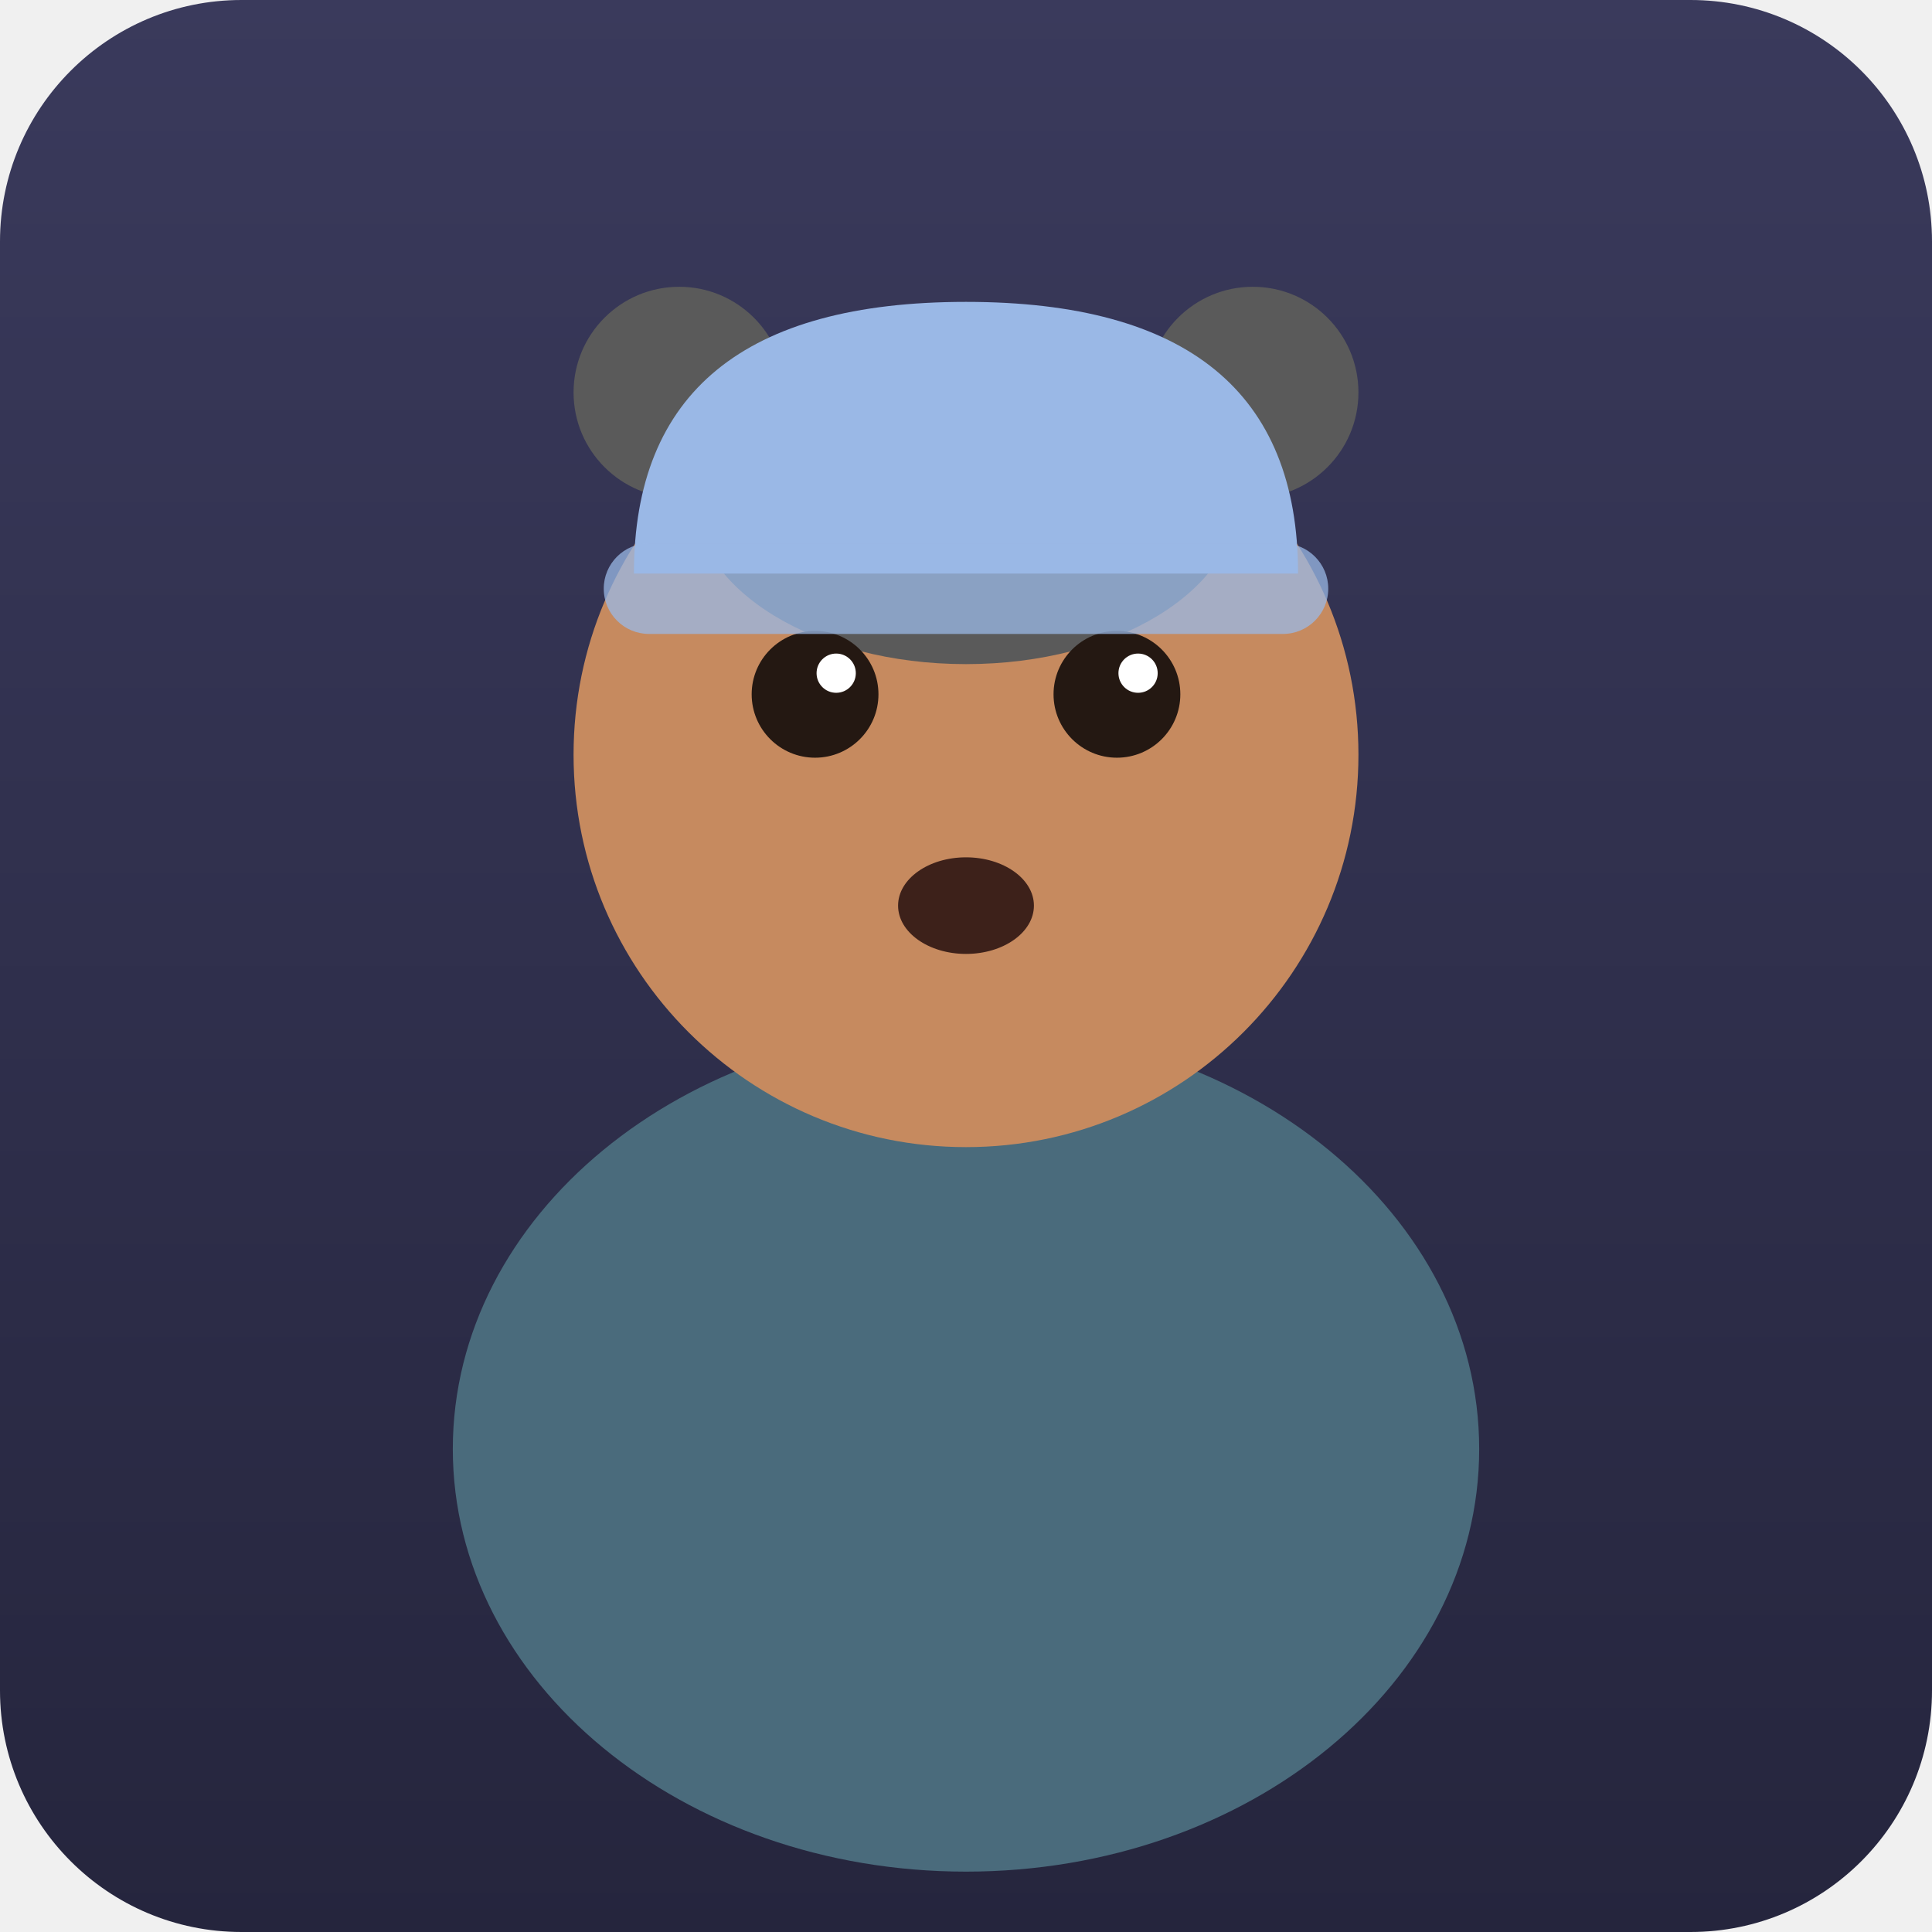
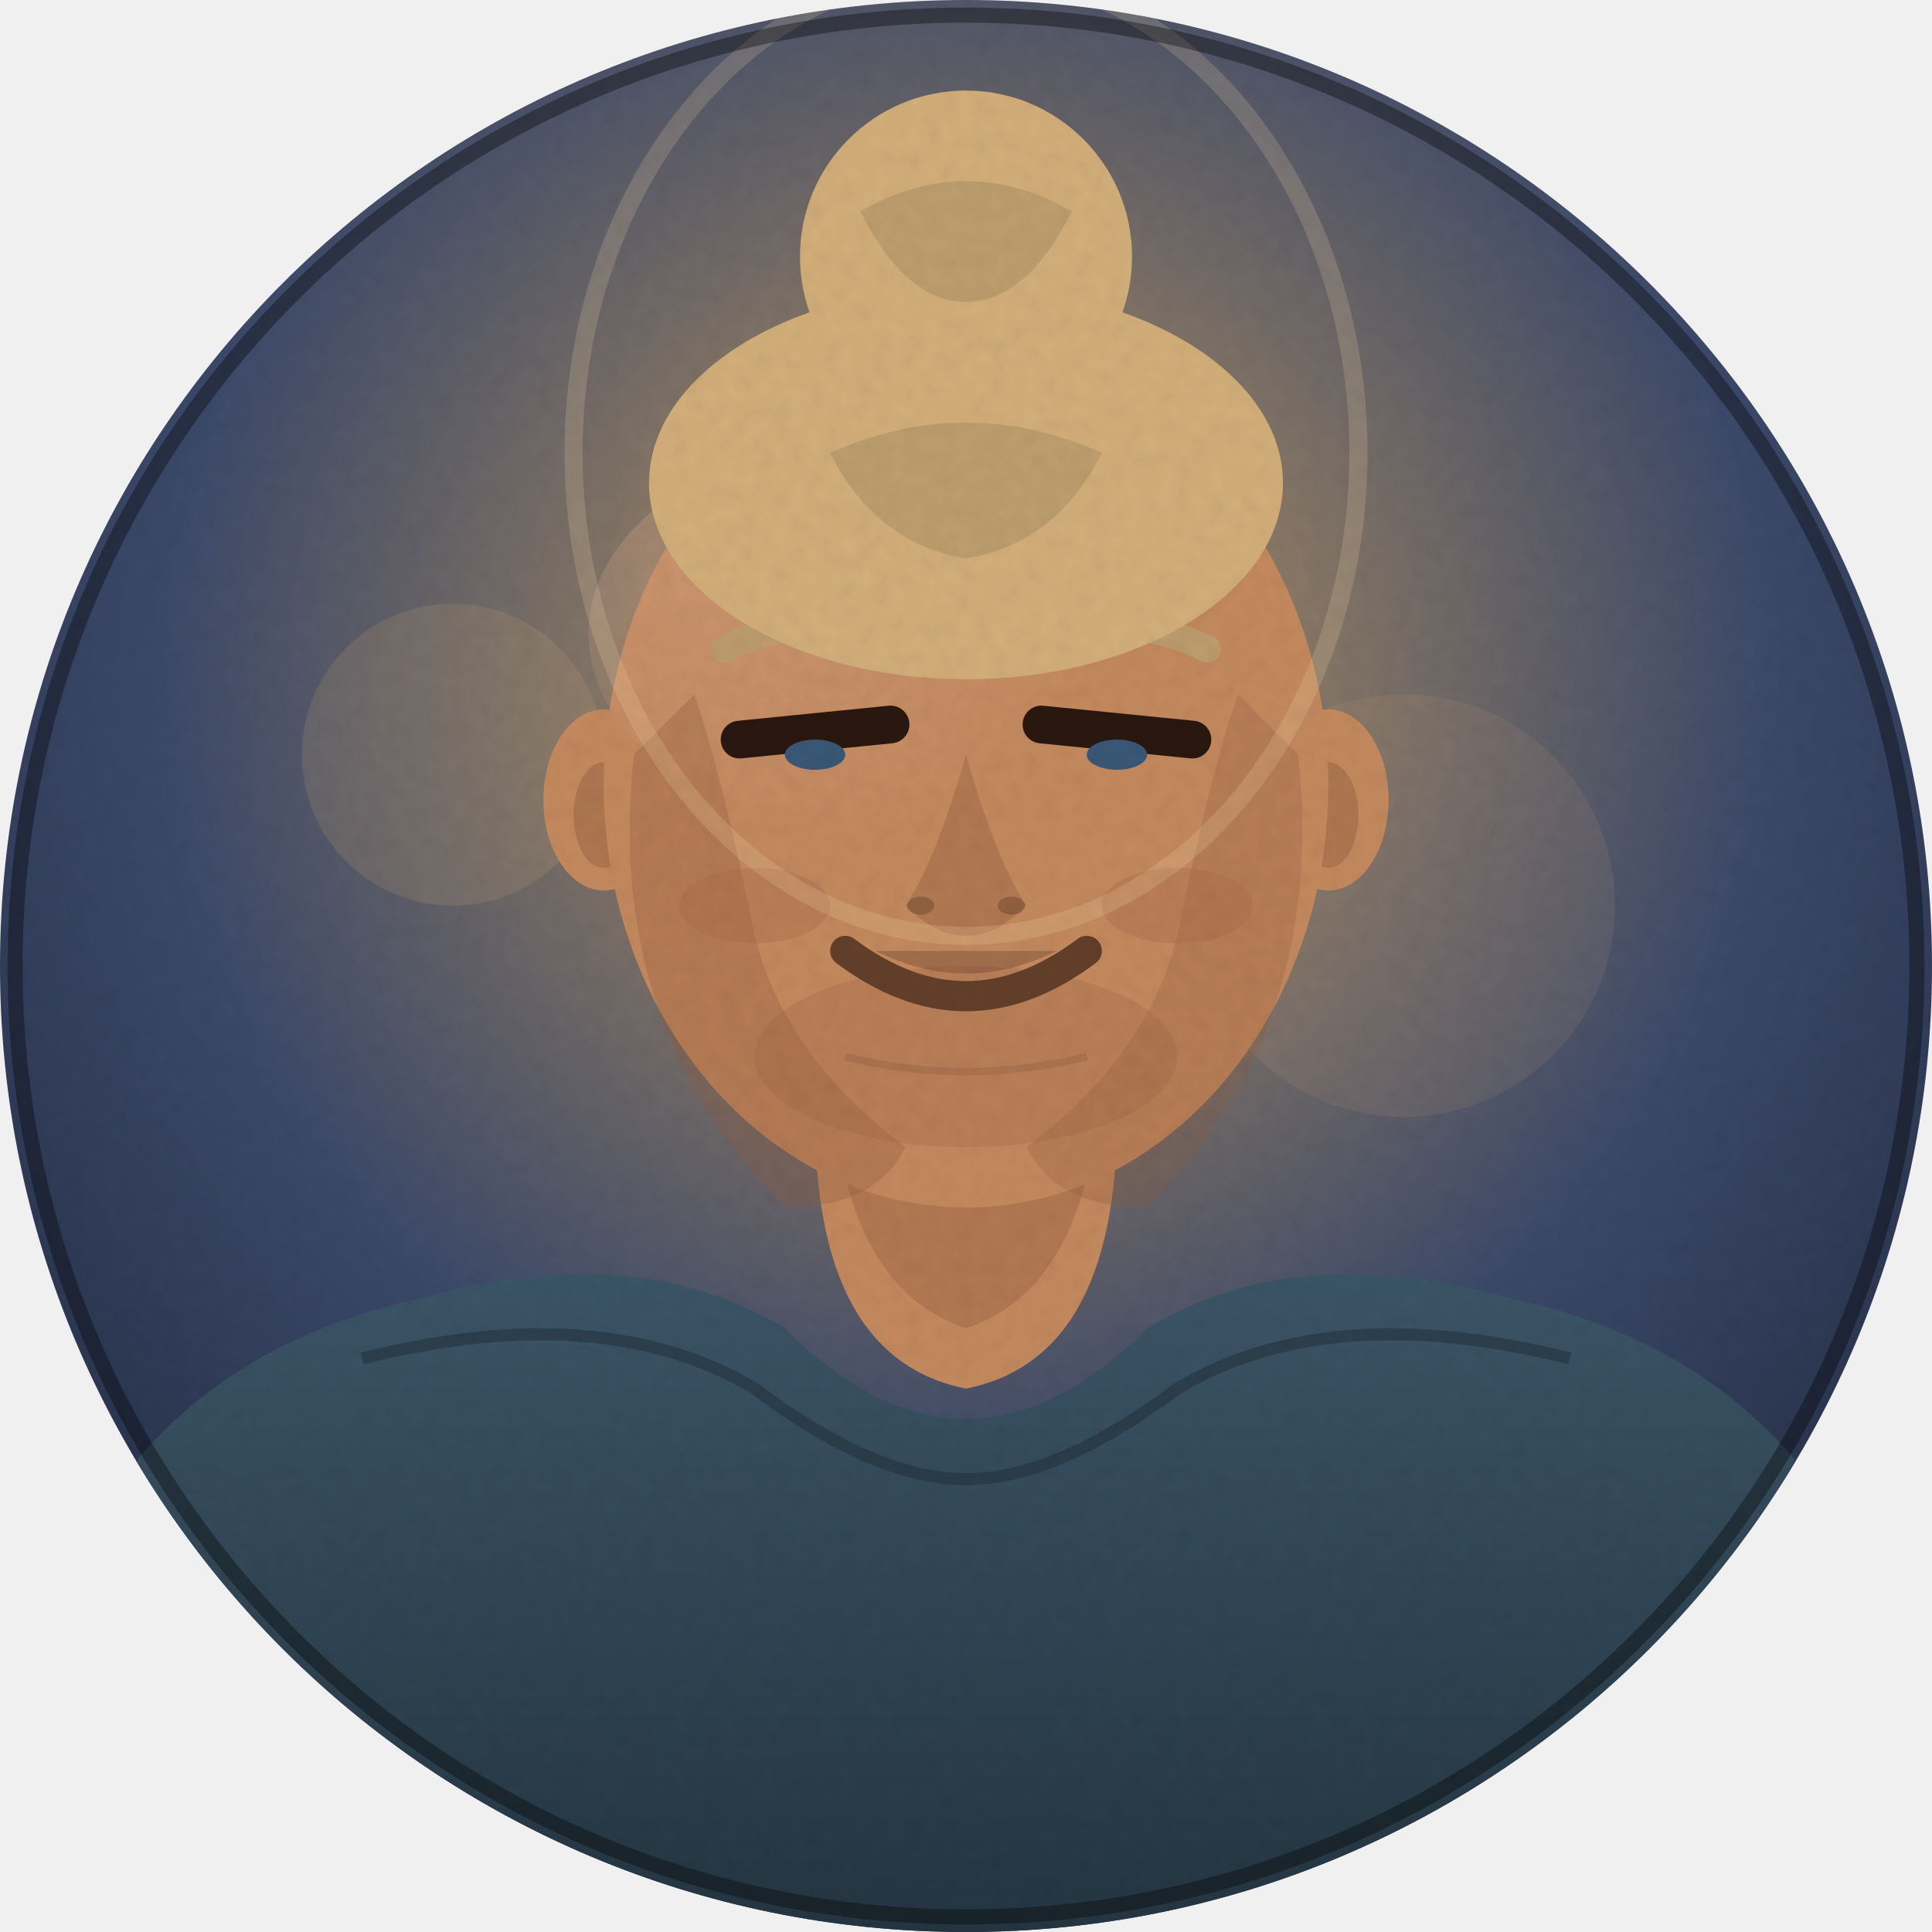
<svg xmlns="http://www.w3.org/2000/svg" viewBox="0 0 128 128" role="img">
  <defs>
-     <linearGradient id="b" x1="0" y1="0" x2="0" y2="1">
-       <stop offset="0" stop-color="#3a3a5c" />
-       <stop offset="1" stop-color="#25253d" />
+     <radialGradient id="bja" cx="0.5" cy="0.35" r="0.75">
+       <stop offset="0" stop-color="#c29a63" />
+       <stop offset="0.55" stop-color="#3c4a6b" />
+       <stop offset="1" stop-color="#1c2438" />
+     </radialGradient>
+     <radialGradient id="fja" cx="0.35" cy="0.25" r="0.85">
+       <stop offset="0" stop-color="#d4a787" stop-opacity="0.45" />
+       <stop offset="1" stop-color="#d4a787" stop-opacity="0" />
+     </radialGradient>
+     <linearGradient id="gja" x1="0" y1="0" x2="0" y2="1">
+       <stop offset="0" stop-color="#3c5668" />
+       <stop offset="1" stop-color="#253642" />
    </linearGradient>
+     <clipPath id="cja">
+       <circle cx="64" cy="64" r="64" />
+     </clipPath>
+     <filter id="pja" x="0%" y="0%" width="100%" height="100%">
+       <feTurbulence type="fractalNoise" baseFrequency="0.9" numOctaves="2" seed="694" />
+       <feColorMatrix values="0 0 0 0 0  0 0 0 0 0  0 0 0 0 0  0 0 0 0.14 0" />
+       <feComposite in2="SourceGraphic" operator="in" />
+     </filter>
  </defs>
-   <rect width="128" height="128" rx="16" fill="url(#b)" />
-   <ellipse cx="64" cy="96" rx="34" ry="28" fill="#4a6b7c" />
-   <circle cx="64" cy="50" r="26" fill="#c68a5f" />
-   <ellipse cx="64" cy="33" rx="18" ry="11" fill="#5a5a5a" />
-   <circle cx="45" cy="26" r="7" fill="#5a5a5a" />
-   <circle cx="83" cy="26" r="7" fill="#5a5a5a" />
-   <circle cx="54" cy="46" r="4.2" fill="#241812" />
-   <circle cx="74" cy="46" r="4.2" fill="#241812" />
-   <circle cx="55.4" cy="44.6" r="1.3" fill="#fff" />
-   <circle cx="75.4" cy="44.6" r="1.3" fill="#fff" />
-   <ellipse cx="64" cy="60" rx="4.5" ry="3.2" fill="#3d211a" />
-   <path d="M42 38 Q42 20 64 20 Q86 20 86 38 Z" fill="#9ab8e6" />
-   <rect x="40" y="36" width="48" height="6" rx="3" fill="#9ab8e6" opacity="0.75" />
+   <g clip-path="url(#cja)">
+     <rect width="128" height="128" fill="url(#bja)" />
+     <circle cx="30" cy="50" r="10" fill="#c8a473" opacity="0.18" />
+     <circle cx="93" cy="60" r="14" fill="#c8a473" opacity="0.12" />
+     <circle cx="31" cy="94" r="8" fill="#c8a473" opacity="0.1" />
+     <path d="M0 128 Q0 92 28 86 Q42 82 52 88 Q58 94 64 94 Q70 94 76 88 Q86 82 100 86 Q128 92 128 128 Z" fill="url(#gja)" />
+     <path d="M24 90 Q40 86 50 92 Q58 98 64 98" stroke="#1f2e38" stroke-width="0.8" fill="none" opacity="0.5" />
+     <path d="M104 90 Q88 86 78 92 Q70 98 64 98" stroke="#1f2e38" stroke-width="0.8" fill="none" opacity="0.5" />
+     <path d="M54 74 Q54 90 64 92 Q74 90 74 74 Z" fill="#c68a5f" />
+     <path d="M56 78 Q58 86 64 88 Q70 86 72 78" fill="#8f5c3c" opacity="0.35" />
+     <ellipse cx="40" cy="53" rx="4" ry="6" fill="#c68a5f" />
+     <ellipse cx="88" cy="53" rx="4" ry="6" fill="#c68a5f" />
+     <ellipse cx="40" cy="54" rx="2" ry="3.5" fill="#8f5c3c" opacity="0.4" />
+     <ellipse cx="88" cy="54" rx="2" ry="3.5" fill="#8f5c3c" opacity="0.4" />
+     <ellipse cx="64" cy="52" rx="24" ry="28" fill="#c68a5f" />
+     <ellipse cx="55" cy="42" rx="16" ry="12" fill="url(#fja)" />
+     <path d="M42 50 Q40 68 52 80 Q58 80 60 76 Q52 70 50 62 Q48 52 46 46Z" fill="#8f5c3c" opacity="0.3" />
+     <path d="M86 50 Q88 68 76 80 Q70 80 68 76 Q76 70 78 62 Q80 52 82 46Z" fill="#8f5c3c" opacity="0.25" />
+     <ellipse cx="64" cy="70" rx="14" ry="6" fill="#8f5c3c" opacity="0.2" />
+     <path d="M48 40 Q54 38 60 40" stroke="#8f5c3c" stroke-width="0.6" fill="none" opacity="0.4" />
+     <path d="M68 40 Q74 38 80 40" stroke="#8f5c3c" stroke-width="0.6" fill="none" opacity="0.4" />
+     <path d="M56 70 Q64 72 72 70" stroke="#8f5c3c" stroke-width="0.5" fill="none" opacity="0.3" />
+     <ellipse cx="50" cy="60" rx="5" ry="2.5" fill="#a96a48" opacity="0.35" />
+     <ellipse cx="78" cy="60" rx="5" ry="2.5" fill="#a96a48" opacity="0.35" />
+     <path d="M49 49 L59 48" stroke="#2a1810" stroke-width="2.5" stroke-linecap="round" />
+     <path d="M69 48 L79 49" stroke="#2a1810" stroke-width="2.5" stroke-linecap="round" />
+     <ellipse cx="54" cy="50" rx="2" ry="1" fill="#3a5878" />
+     <ellipse cx="74" cy="50" rx="2" ry="1" fill="#3a5878" />
+     <path d="M64 50 Q62 57 60 60 Q62 62 64 62 Q66 62 68 60 Q66 57 64 50Z" fill="#8f5c3c" opacity="0.35" />
+     <ellipse cx="61" cy="60" rx="0.9" ry="0.6" fill="#724a30" opacity="0.5" />
+     <ellipse cx="67" cy="60" rx="0.9" ry="0.6" fill="#724a30" opacity="0.5" />
+     <path d="M56 63 Q64 69 72 63" stroke="#64402a" stroke-width="2" fill="none" stroke-linecap="round" />
+     <path d="M58 63 Q64 66 70 63" fill="#64402a" opacity="0.35" />
+     <path d="M48 43 Q54 40 60 43" stroke="#bf9e6e" stroke-width="1.8" fill="none" stroke-linecap="round" />
+     <path d="M68 43 Q74 40 80 43" stroke="#bf9e6e" stroke-width="1.8" fill="none" stroke-linecap="round" />
+     <ellipse cx="64" cy="32" rx="21" ry="13" fill="#d4b07a" />
+     <circle cx="64" cy="17" r="11" fill="#d4b07a" />
+     <path d="M55 30 Q64 26 73 30 Q70 36 64 37 Q58 36 55 30Z" fill="#9f845c" opacity="0.4" />
+     <path d="M57 14 Q64 10 71 14 Q68 20 64 20 Q60 20 57 14Z" fill="#9f845c" opacity="0.4" />
+     <ellipse cx="64" cy="30" rx="26" ry="32" fill="none" stroke="rgba(255,230,180,0.18)" stroke-width="1.2" />
+     <g filter="url(#pja)" opacity="0.45">
+       <rect width="128" height="128" fill="#808080" />
+     </g>
+   </g>
+   <circle cx="64" cy="64" r="63" fill="none" stroke="rgba(0,0,0,0.35)" stroke-width="1" />
</svg>
